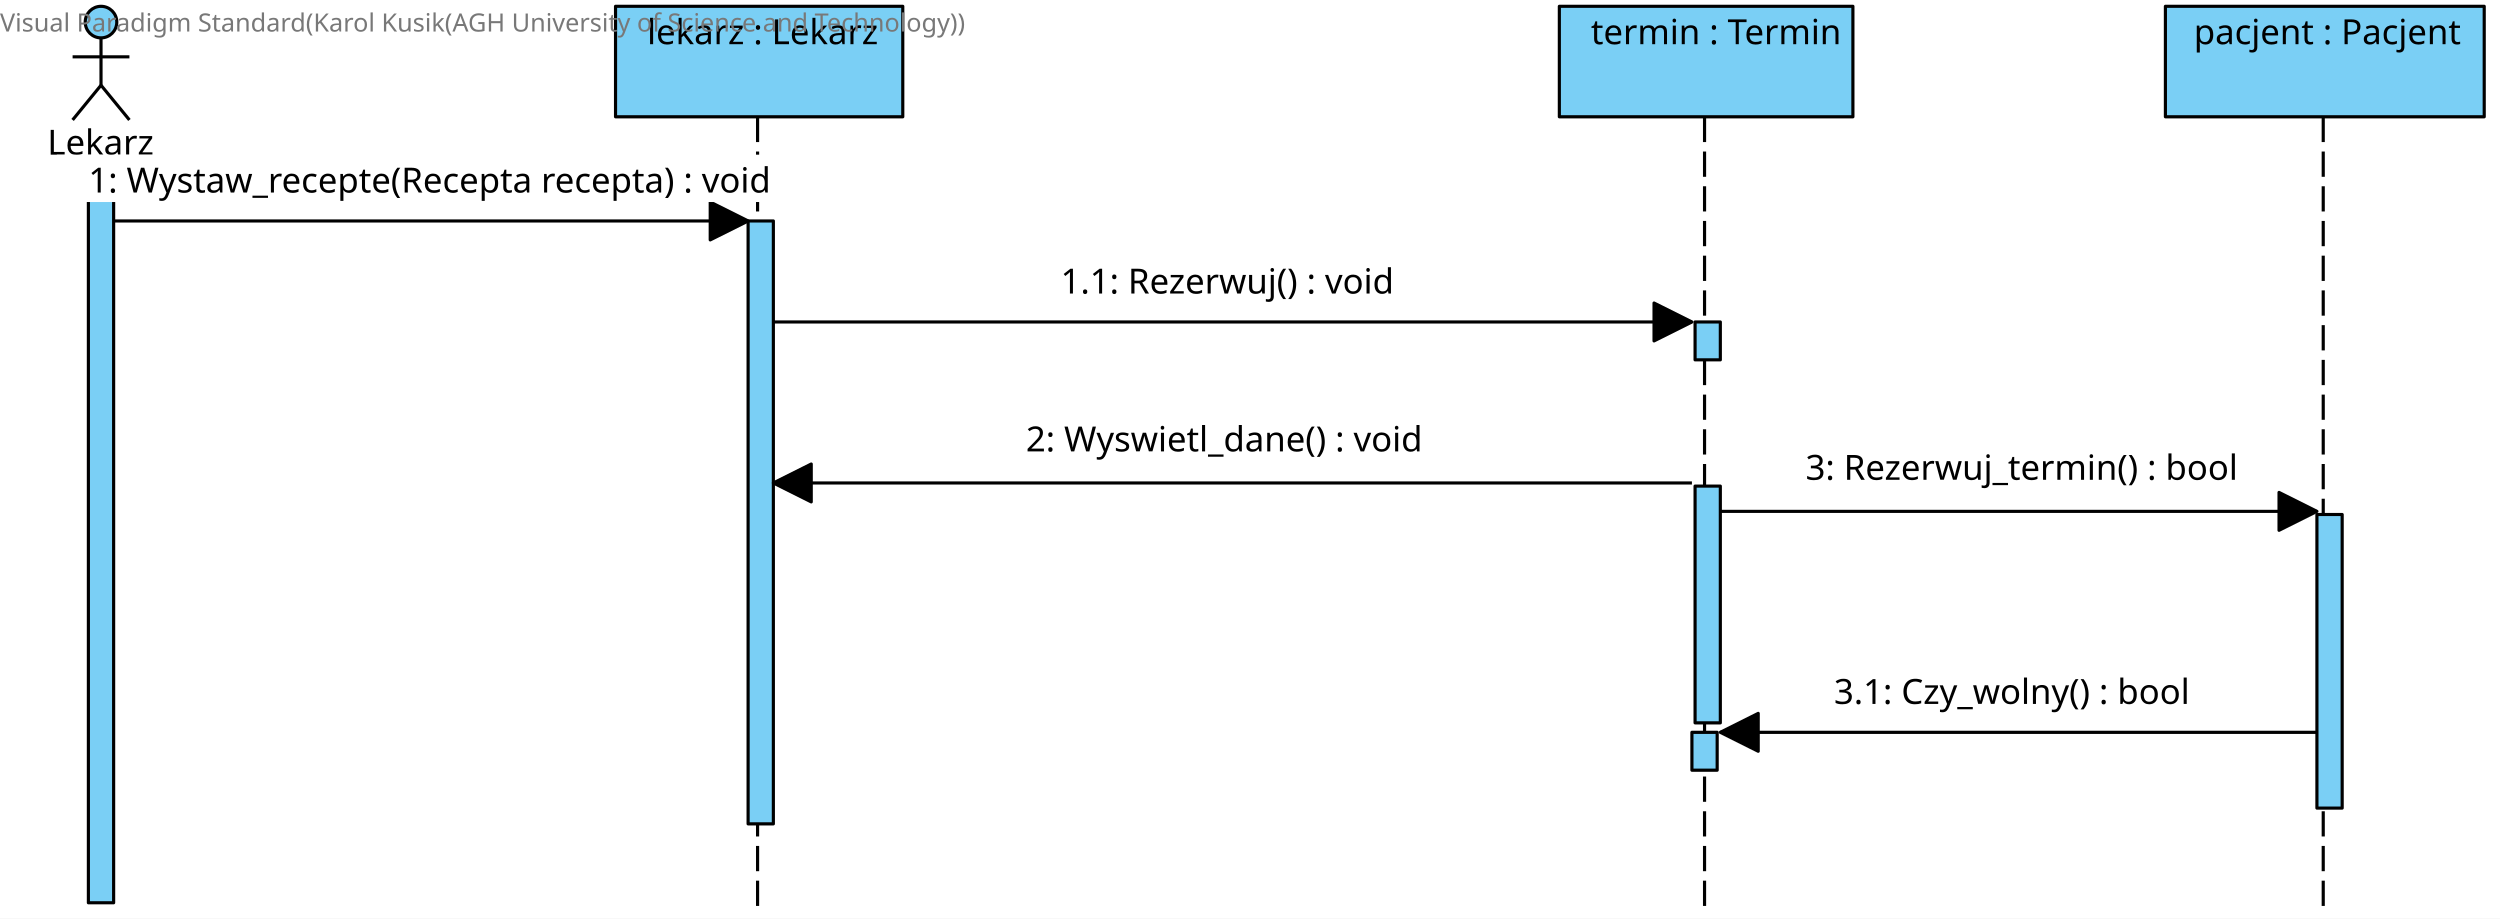
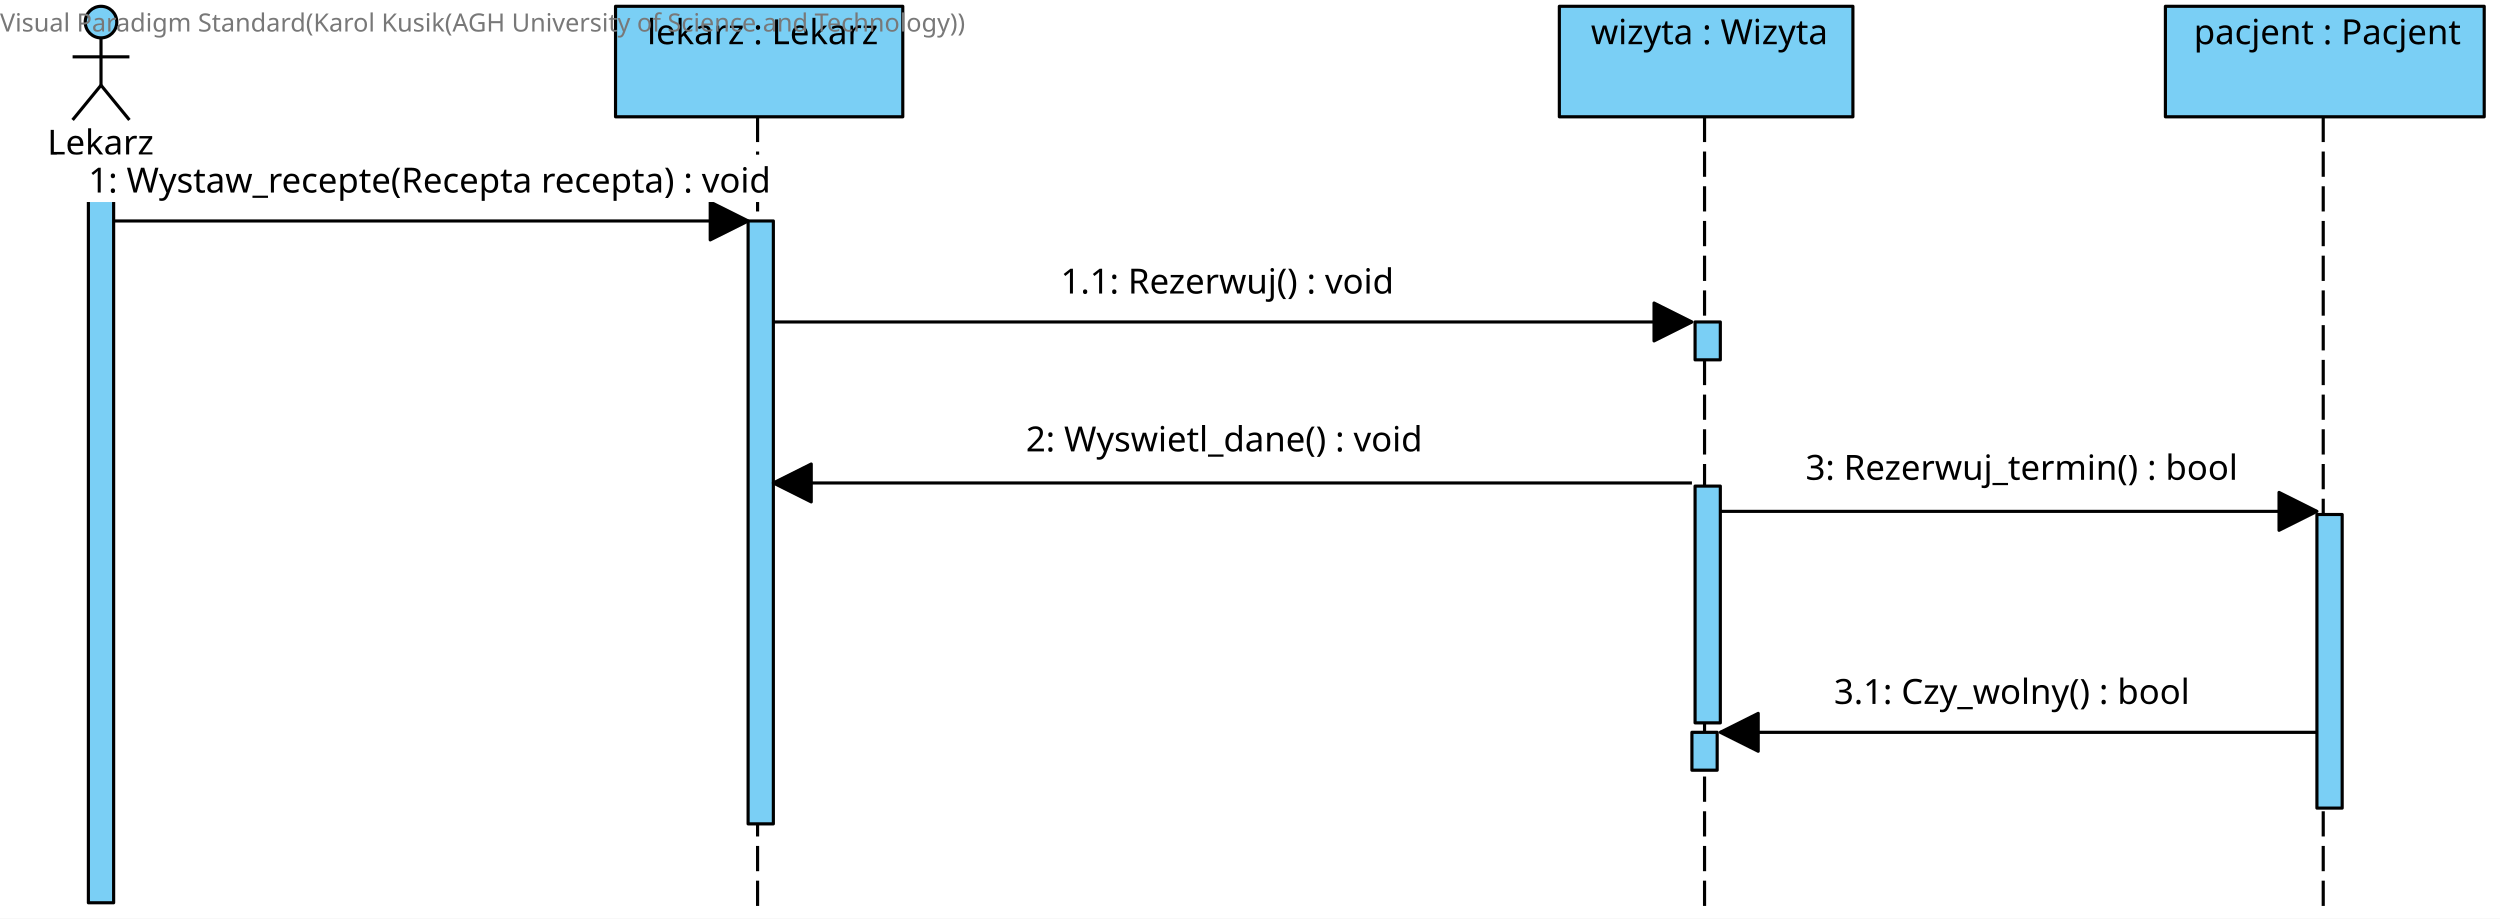
<svg xmlns="http://www.w3.org/2000/svg" fill-opacity="0" color-rendering="auto" color-interpolation="auto" text-rendering="auto" stroke="rgb(0,0,0)" stroke-linecap="square" width="792" stroke-miterlimit="10" shape-rendering="auto" stroke-opacity="0" fill="rgb(0,0,0)" stroke-dasharray="none" font-weight="normal" stroke-width="1" height="291" font-family="'Dialog'" font-style="normal" stroke-linejoin="miter" font-size="12px" stroke-dashoffset="0" image-rendering="auto">
  <defs id="genericDefs" />
  <g>
    <defs id="defs1">
      <clipPath clipPathUnits="userSpaceOnUse" id="clipPath1">
        <path d="M-7 -7 L103 -7 L103 296 L-7 296 L-7 -7 Z" />
      </clipPath>
      <clipPath clipPathUnits="userSpaceOnUse" id="clipPath2">
        <path d="M-7 -7 L105 -7 L105 296 L-7 296 L-7 -7 Z" />
      </clipPath>
      <clipPath clipPathUnits="userSpaceOnUse" id="clipPath3">
        <path d="M-7 -7 L19 -7 L19 86 L-7 86 L-7 -7 Z" />
      </clipPath>
      <clipPath clipPathUnits="userSpaceOnUse" id="clipPath4">
        <path d="M-7 -7 L113 -7 L113 296 L-7 296 L-7 -7 Z" />
      </clipPath>
      <clipPath clipPathUnits="userSpaceOnUse" id="clipPath5">
        <path d="M-7 -7 L71 -7 L71 296 L-7 296 L-7 -7 Z" />
      </clipPath>
      <clipPath clipPathUnits="userSpaceOnUse" id="clipPath6">
        <path d="M-7 -7 L19 -7 L19 202 L-7 202 L-7 -7 Z" />
      </clipPath>
      <clipPath clipPathUnits="userSpaceOnUse" id="clipPath7">
        <path d="M-7 -7 L19 -7 L19 23 L-7 23 L-7 -7 Z" />
      </clipPath>
      <clipPath clipPathUnits="userSpaceOnUse" id="clipPath8">
        <path d="M-7 -7 L19 -7 L19 104 L-7 104 L-7 -7 Z" />
      </clipPath>
      <clipPath clipPathUnits="userSpaceOnUse" id="clipPath9">
        <path d="M-92 -15 L184 -15 L184 30 L-92 30 L-92 -15 Z" />
      </clipPath>
      <clipPath clipPathUnits="userSpaceOnUse" id="clipPath10">
        <path d="M-94 -15 L188 -15 L188 30 L-94 30 L-94 -15 Z" />
      </clipPath>
      <clipPath clipPathUnits="userSpaceOnUse" id="clipPath11">
        <path d="M-102 -15 L204 -15 L204 30 L-102 30 L-102 -15 Z" />
      </clipPath>
      <clipPath clipPathUnits="userSpaceOnUse" id="clipPath12">
        <path d="M-54 -15 L108 -15 L108 30 L-54 30 L-54 -15 Z" />
      </clipPath>
      <clipPath clipPathUnits="userSpaceOnUse" id="clipPath13">
        <path d="M0 0 L386 0 L386 94 L0 94 L0 0 Z" />
      </clipPath>
      <clipPath clipPathUnits="userSpaceOnUse" id="clipPath14">
        <path d="M259 23 L259 38 L116 38 L116 23 ZM0 0 L0 94 L386 94 L386 47 L364 47 L364 32 L386 32 L386 0 Z" />
      </clipPath>
      <clipPath clipPathUnits="userSpaceOnUse" id="clipPath15">
        <path d="M0 0 L305 0 L305 104 L0 104 L0 0 Z" />
      </clipPath>
      <clipPath clipPathUnits="userSpaceOnUse" id="clipPath16">
        <path d="M74 17 L74 29 L263 29 L263 44 L32 44 L32 31 L20 31 L20 17 ZM0 0 L0 104 L305 104 L305 0 Z" />
      </clipPath>
      <clipPath clipPathUnits="userSpaceOnUse" id="clipPath17">
        <path d="M252 24 L252 40 L127 40 L127 24 ZM259 74 L259 89 L116 89 L116 74 ZM50 0 L50 7 L0 7 L0 94 L364 94 L364 83 L386 83 L386 0 Z" />
      </clipPath>
      <clipPath clipPathUnits="userSpaceOnUse" id="clipPath18">
        <path d="M0 0 L284 0 L284 94 L0 94 L0 0 Z" />
      </clipPath>
      <clipPath clipPathUnits="userSpaceOnUse" id="clipPath19">
        <path d="M217 23 L217 38 L64 38 L64 23 ZM0 0 L0 94 L284 94 L284 0 Z" />
      </clipPath>
      <clipPath clipPathUnits="userSpaceOnUse" id="clipPath20">
        <path d="M204 24 L204 39 L72 39 L72 24 ZM0 0 L0 94 L284 94 L284 0 Z" />
      </clipPath>
      <clipPath clipPathUnits="userSpaceOnUse" id="clipPath21">
        <path d="M-132 -15 L264 -15 L264 30 L-132 30 L-132 -15 Z" />
      </clipPath>
      <clipPath clipPathUnits="userSpaceOnUse" id="clipPath22">
        <path d="M-153 -15 L306 -15 L306 30 L-153 30 L-153 -15 Z" />
      </clipPath>
      <clipPath clipPathUnits="userSpaceOnUse" id="clipPath23">
        <path d="M-125 -16 L250 -16 L250 32 L-125 32 L-125 -16 Z" />
      </clipPath>
      <clipPath clipPathUnits="userSpaceOnUse" id="clipPath24">
        <path d="M-231 -15 L462 -15 L462 30 L-231 30 L-231 -15 Z" />
      </clipPath>
      <clipPath clipPathUnits="userSpaceOnUse" id="clipPath25">
        <path d="M-143 -15 L286 -15 L286 30 L-143 30 L-143 -15 Z" />
      </clipPath>
    </defs>
    <g fill="white" text-rendering="geometricPrecision" fill-opacity="1" stroke-opacity="1" stroke="white">
      <rect x="0" width="792" height="291" y="0" stroke="none" />
    </g>
    <g font-size="11px" transform="translate(195,2)" fill-opacity="1" fill="rgb(122,207,245)" text-rendering="geometricPrecision" image-rendering="optimizeQuality" font-family="sans-serif" stroke="rgb(122,207,245)" stroke-opacity="1">
      <rect x="0" width="91" height="35" y="0" clip-path="url(#clipPath1)" stroke="none" />
    </g>
    <g stroke-linecap="butt" font-size="11px" transform="translate(195,2)" fill-opacity="1" fill="black" text-rendering="geometricPrecision" image-rendering="optimizeQuality" font-family="sans-serif" stroke-linejoin="round" stroke="black" stroke-opacity="1" stroke-miterlimit="0">
      <rect fill="none" x="0" width="91" height="35" y="0" clip-path="url(#clipPath1)" />
      <line clip-path="url(#clipPath1)" fill="none" x1="45" x2="45" y1="35" y2="285" stroke-linejoin="bevel" stroke-dasharray="8,3" />
    </g>
    <g font-size="11px" transform="translate(494,2)" fill-opacity="1" fill="rgb(122,207,245)" text-rendering="geometricPrecision" image-rendering="optimizeQuality" font-family="sans-serif" stroke="rgb(122,207,245)" stroke-opacity="1">
      <rect x="0" width="93" height="35" y="0" clip-path="url(#clipPath2)" stroke="none" />
    </g>
    <g stroke-linecap="butt" font-size="11px" transform="translate(494,2)" fill-opacity="1" fill="black" text-rendering="geometricPrecision" image-rendering="optimizeQuality" font-family="sans-serif" stroke-linejoin="round" stroke="black" stroke-opacity="1" stroke-miterlimit="0">
      <rect fill="none" x="0" width="93" height="35" y="0" clip-path="url(#clipPath2)" />
      <line clip-path="url(#clipPath2)" fill="none" x1="46" x2="46" y1="35" y2="285" stroke-linejoin="bevel" stroke-dasharray="8,3" />
    </g>
    <g font-size="11px" transform="translate(537,154)" fill-opacity="1" fill="rgb(122,207,245)" text-rendering="geometricPrecision" image-rendering="optimizeQuality" font-family="sans-serif" stroke="rgb(122,207,245)" stroke-opacity="1">
      <rect x="0" width="8" height="75" y="0" clip-path="url(#clipPath3)" stroke="none" />
    </g>
    <g stroke-linecap="butt" font-size="11px" transform="translate(537,154)" fill-opacity="1" fill="black" text-rendering="geometricPrecision" image-rendering="optimizeQuality" font-family="sans-serif" stroke-linejoin="round" stroke="black" stroke-opacity="1" stroke-miterlimit="0">
      <rect fill="none" x="0" width="8" height="75" y="0" clip-path="url(#clipPath3)" />
    </g>
    <g font-size="11px" transform="translate(686,2)" fill-opacity="1" fill="rgb(122,207,245)" text-rendering="geometricPrecision" image-rendering="optimizeQuality" font-family="sans-serif" stroke="rgb(122,207,245)" stroke-opacity="1">
      <rect x="0" width="101" height="35" y="0" clip-path="url(#clipPath4)" stroke="none" />
    </g>
    <g stroke-linecap="butt" font-size="11px" transform="translate(686,2)" fill-opacity="1" fill="black" text-rendering="geometricPrecision" image-rendering="optimizeQuality" font-family="sans-serif" stroke-linejoin="round" stroke="black" stroke-opacity="1" stroke-miterlimit="0">
      <rect fill="none" x="0" width="101" height="35" y="0" clip-path="url(#clipPath4)" />
      <line clip-path="url(#clipPath4)" fill="none" x1="50" x2="50" y1="35" y2="285" stroke-linejoin="bevel" stroke-dasharray="8,3" />
    </g>
    <g font-size="11px" transform="translate(2,2)" fill-opacity="1" fill="rgb(122,207,245)" text-rendering="geometricPrecision" image-rendering="optimizeQuality" font-family="sans-serif" stroke="rgb(122,207,245)" stroke-opacity="1">
      <circle r="5" clip-path="url(#clipPath5)" cx="30" cy="5" stroke="none" />
      <rect x="26" width="8" height="234" y="50" clip-path="url(#clipPath5)" stroke="none" />
    </g>
    <g stroke-linecap="butt" font-size="11px" transform="translate(2,2)" fill-opacity="1" fill="black" text-rendering="geometricPrecision" image-rendering="optimizeQuality" font-family="sans-serif" stroke-linejoin="round" stroke="black" stroke-opacity="1" stroke-miterlimit="0">
      <circle fill="none" r="5" clip-path="url(#clipPath5)" cx="30" cy="5" />
      <rect fill="none" x="26" width="8" height="234" y="50" clip-path="url(#clipPath5)" />
      <line y2="25" fill="none" x1="30" clip-path="url(#clipPath5)" x2="30" y1="10" />
      <line y2="36" fill="none" x1="30" clip-path="url(#clipPath5)" x2="21" y1="25" />
      <line y2="36" fill="none" x1="30" clip-path="url(#clipPath5)" x2="39" y1="25" />
      <line y2="16" fill="none" x1="21" clip-path="url(#clipPath5)" x2="39" y1="16" />
    </g>
    <g font-size="11px" transform="translate(237,70)" fill-opacity="1" fill="rgb(122,207,245)" text-rendering="geometricPrecision" image-rendering="optimizeQuality" font-family="sans-serif" stroke="rgb(122,207,245)" stroke-opacity="1">
      <rect x="0" width="8" height="191" y="0" clip-path="url(#clipPath6)" stroke="none" />
    </g>
    <g stroke-linecap="butt" font-size="11px" transform="translate(237,70)" fill-opacity="1" fill="black" text-rendering="geometricPrecision" image-rendering="optimizeQuality" font-family="sans-serif" stroke-linejoin="round" stroke="black" stroke-opacity="1" stroke-miterlimit="0">
      <rect fill="none" x="0" width="8" height="191" y="0" clip-path="url(#clipPath6)" />
    </g>
    <g font-size="11px" transform="translate(537,102)" fill-opacity="1" fill="rgb(122,207,245)" text-rendering="geometricPrecision" image-rendering="optimizeQuality" font-family="sans-serif" stroke="rgb(122,207,245)" stroke-opacity="1">
      <rect x="0" width="8" height="12" y="0" clip-path="url(#clipPath7)" stroke="none" />
    </g>
    <g stroke-linecap="butt" font-size="11px" transform="translate(537,102)" fill-opacity="1" fill="black" text-rendering="geometricPrecision" image-rendering="optimizeQuality" font-family="sans-serif" stroke-linejoin="round" stroke="black" stroke-opacity="1" stroke-miterlimit="0">
      <rect fill="none" x="0" width="8" height="12" y="0" clip-path="url(#clipPath7)" />
    </g>
    <g font-size="11px" transform="translate(734,163)" fill-opacity="1" fill="rgb(122,207,245)" text-rendering="geometricPrecision" image-rendering="optimizeQuality" font-family="sans-serif" stroke="rgb(122,207,245)" stroke-opacity="1">
      <rect x="0" width="8" height="93" y="0" clip-path="url(#clipPath8)" stroke="none" />
    </g>
    <g stroke-linecap="butt" font-size="11px" transform="translate(734,163)" fill-opacity="1" fill="black" text-rendering="geometricPrecision" image-rendering="optimizeQuality" font-family="sans-serif" stroke-linejoin="round" stroke="black" stroke-opacity="1" stroke-miterlimit="0">
      <rect fill="none" x="0" width="8" height="93" y="0" clip-path="url(#clipPath8)" />
    </g>
    <g font-size="11px" transform="translate(536,232)" fill-opacity="1" fill="rgb(122,207,245)" text-rendering="geometricPrecision" image-rendering="optimizeQuality" font-family="sans-serif" stroke="rgb(122,207,245)" stroke-opacity="1">
      <rect x="0" width="8" height="12" y="0" clip-path="url(#clipPath7)" stroke="none" />
    </g>
    <g stroke-linecap="butt" font-size="11px" transform="translate(536,232)" fill-opacity="1" fill="black" text-rendering="geometricPrecision" image-rendering="optimizeQuality" font-family="sans-serif" stroke-linejoin="round" stroke="black" stroke-opacity="1" stroke-miterlimit="0">
      <rect fill="none" x="0" width="8" height="12" y="0" clip-path="url(#clipPath7)" />
    </g>
    <g font-size="11px" transform="translate(195,2)" fill-opacity="1" fill="black" text-rendering="geometricPrecision" image-rendering="optimizeQuality" font-family="sans-serif" stroke="black" stroke-opacity="1">
      <text x="10" xml:space="preserve" y="12" clip-path="url(#clipPath9)" stroke="none">lekarz : Lekarz</text>
    </g>
    <g font-size="11px" transform="translate(494,2)" fill-opacity="1" fill="black" text-rendering="geometricPrecision" image-rendering="optimizeQuality" font-family="sans-serif" stroke="black" stroke-opacity="1">
-       <text x="10" xml:space="preserve" y="12" clip-path="url(#clipPath10)" stroke="none">termin : Termin</text>
+       <text x="10" xml:space="preserve" y="12" clip-path="url(#clipPath10)" stroke="none">wizyta : Wizyta</text>
    </g>
    <g font-size="11px" transform="translate(686,2)" fill-opacity="1" fill="black" text-rendering="geometricPrecision" image-rendering="optimizeQuality" font-family="sans-serif" stroke="black" stroke-opacity="1">
      <text x="9" xml:space="preserve" y="12" clip-path="url(#clipPath11)" stroke="none">pacjent : Pacjent</text>
    </g>
    <g font-size="11px" transform="translate(5,37)" fill-opacity="1" fill="black" text-rendering="geometricPrecision" image-rendering="optimizeQuality" font-family="sans-serif" stroke="black" stroke-opacity="1">
      <text x="10" xml:space="preserve" y="12" clip-path="url(#clipPath12)" stroke="none">Lekarz</text>
    </g>
    <g stroke-linecap="butt" font-size="11px" transform="translate(199,108)" fill-opacity="1" fill="black" text-rendering="geometricPrecision" image-rendering="optimizeQuality" font-family="sans-serif" stroke-linejoin="round" stroke="black" stroke-opacity="1">
      <line y2="45" fill="none" x1="337" clip-path="url(#clipPath14)" x2="46" y1="45" />
      <polygon points=" 46 45 58 51 58 39" clip-path="url(#clipPath14)" stroke="none" />
      <polygon fill="none" points=" 46 45 58 51 58 39" clip-path="url(#clipPath14)" />
    </g>
    <g stroke-linecap="butt" font-size="11px" transform="translate(-14,20)" fill-opacity="1" fill="black" text-rendering="geometricPrecision" image-rendering="optimizeQuality" font-family="sans-serif" stroke-linejoin="round" stroke="black" stroke-opacity="1">
      <line y2="50" fill="none" x1="50" clip-path="url(#clipPath16)" x2="251" y1="50" />
      <polygon points=" 251 50 239 44 239 56" clip-path="url(#clipPath16)" stroke="none" />
      <polygon fill="none" points=" 251 50 239 44 239 56" clip-path="url(#clipPath16)" />
    </g>
    <g stroke-linecap="butt" font-size="11px" transform="translate(199,57)" fill-opacity="1" fill="black" text-rendering="geometricPrecision" image-rendering="optimizeQuality" font-family="sans-serif" stroke-linejoin="round" stroke="black" stroke-opacity="1">
      <line y2="45" fill="none" x1="46" clip-path="url(#clipPath17)" x2="337" y1="45" />
      <polygon points=" 337 45 325 39 325 51" clip-path="url(#clipPath17)" stroke="none" />
      <polygon fill="none" points=" 337 45 325 39 325 51" clip-path="url(#clipPath17)" />
    </g>
    <g stroke-linecap="butt" font-size="11px" transform="translate(499,117)" fill-opacity="1" fill="black" text-rendering="geometricPrecision" image-rendering="optimizeQuality" font-family="sans-serif" stroke-linejoin="round" stroke="black" stroke-opacity="1">
      <line y2="45" fill="none" x1="46" clip-path="url(#clipPath19)" x2="235" y1="45" />
      <polygon points=" 235 45 223 39 223 51" clip-path="url(#clipPath19)" stroke="none" />
      <polygon fill="none" points=" 235 45 223 39 223 51" clip-path="url(#clipPath19)" />
    </g>
    <g stroke-linecap="butt" font-size="11px" transform="translate(499,187)" fill-opacity="1" fill="black" text-rendering="geometricPrecision" image-rendering="optimizeQuality" font-family="sans-serif" stroke-linejoin="round" stroke="black" stroke-opacity="1">
      <line y2="45" fill="none" x1="235" clip-path="url(#clipPath20)" x2="46" y1="45" />
      <polygon points=" 46 45 58 51 58 39" clip-path="url(#clipPath20)" stroke="none" />
      <polygon fill="none" points=" 46 45 58 51 58 39" clip-path="url(#clipPath20)" />
    </g>
    <g font-size="11px" transform="translate(571,211)" fill-opacity="1" fill="white" text-rendering="geometricPrecision" image-rendering="optimizeQuality" font-family="sans-serif" stroke="white" stroke-opacity="1">
      <rect x="0" width="132" height="15" y="0" clip-path="url(#clipPath21)" stroke="none" />
      <text fill="black" x="10" xml:space="preserve" y="12" clip-path="url(#clipPath21)" stroke="none">3.1: Czy_wolny() : bool</text>
    </g>
    <g font-size="11px" transform="translate(563,140)" fill-opacity="1" fill="white" text-rendering="geometricPrecision" image-rendering="optimizeQuality" font-family="sans-serif" stroke="white" stroke-opacity="1">
      <rect x="0" width="153" height="15" y="0" clip-path="url(#clipPath22)" stroke="none" />
      <text fill="black" x="9" xml:space="preserve" y="12" clip-path="url(#clipPath22)" stroke="none">3: Rezerwuj_termin() : bool</text>
    </g>
    <g font-size="11px" transform="translate(326,81)" fill-opacity="1" fill="white" text-rendering="geometricPrecision" image-rendering="optimizeQuality" font-family="sans-serif" stroke="white" stroke-opacity="1">
      <rect x="0" width="125" height="16" y="0" clip-path="url(#clipPath23)" stroke="none" />
      <text fill="black" x="10" xml:space="preserve" y="12" clip-path="url(#clipPath23)" stroke="none">1.1: Rezerwuj() : void</text>
    </g>
    <g font-size="11px" transform="translate(18,49)" fill-opacity="1" fill="white" text-rendering="geometricPrecision" image-rendering="optimizeQuality" font-family="sans-serif" stroke="white" stroke-opacity="1">
      <rect x="0" width="231" height="15" y="0" clip-path="url(#clipPath24)" stroke="none" />
      <text fill="black" x="10" xml:space="preserve" y="12" clip-path="url(#clipPath24)" stroke="none">1: Wystaw_recepte(Recepta recepta) : void</text>
    </g>
    <g font-size="11px" transform="translate(315,131)" fill-opacity="1" fill="white" text-rendering="geometricPrecision" image-rendering="optimizeQuality" font-family="sans-serif" stroke="white" stroke-opacity="1">
      <rect x="0" width="143" height="15" y="0" clip-path="url(#clipPath25)" stroke="none" />
      <text fill="black" x="10" xml:space="preserve" y="12" clip-path="url(#clipPath25)" stroke="none">2: Wyswietl_dane() : void</text>
    </g>
    <g font-size="8px" fill-opacity="1" fill="rgb(120,120,120)" text-rendering="geometricPrecision" image-rendering="optimizeQuality" stroke="rgb(120,120,120)" stroke-opacity="1">
      <text x="0" xml:space="preserve" y="10" stroke="none">Visual Paradigm Standard(Karol Kusik(AGH University of Science and Technology))</text>
    </g>
  </g>
</svg>
